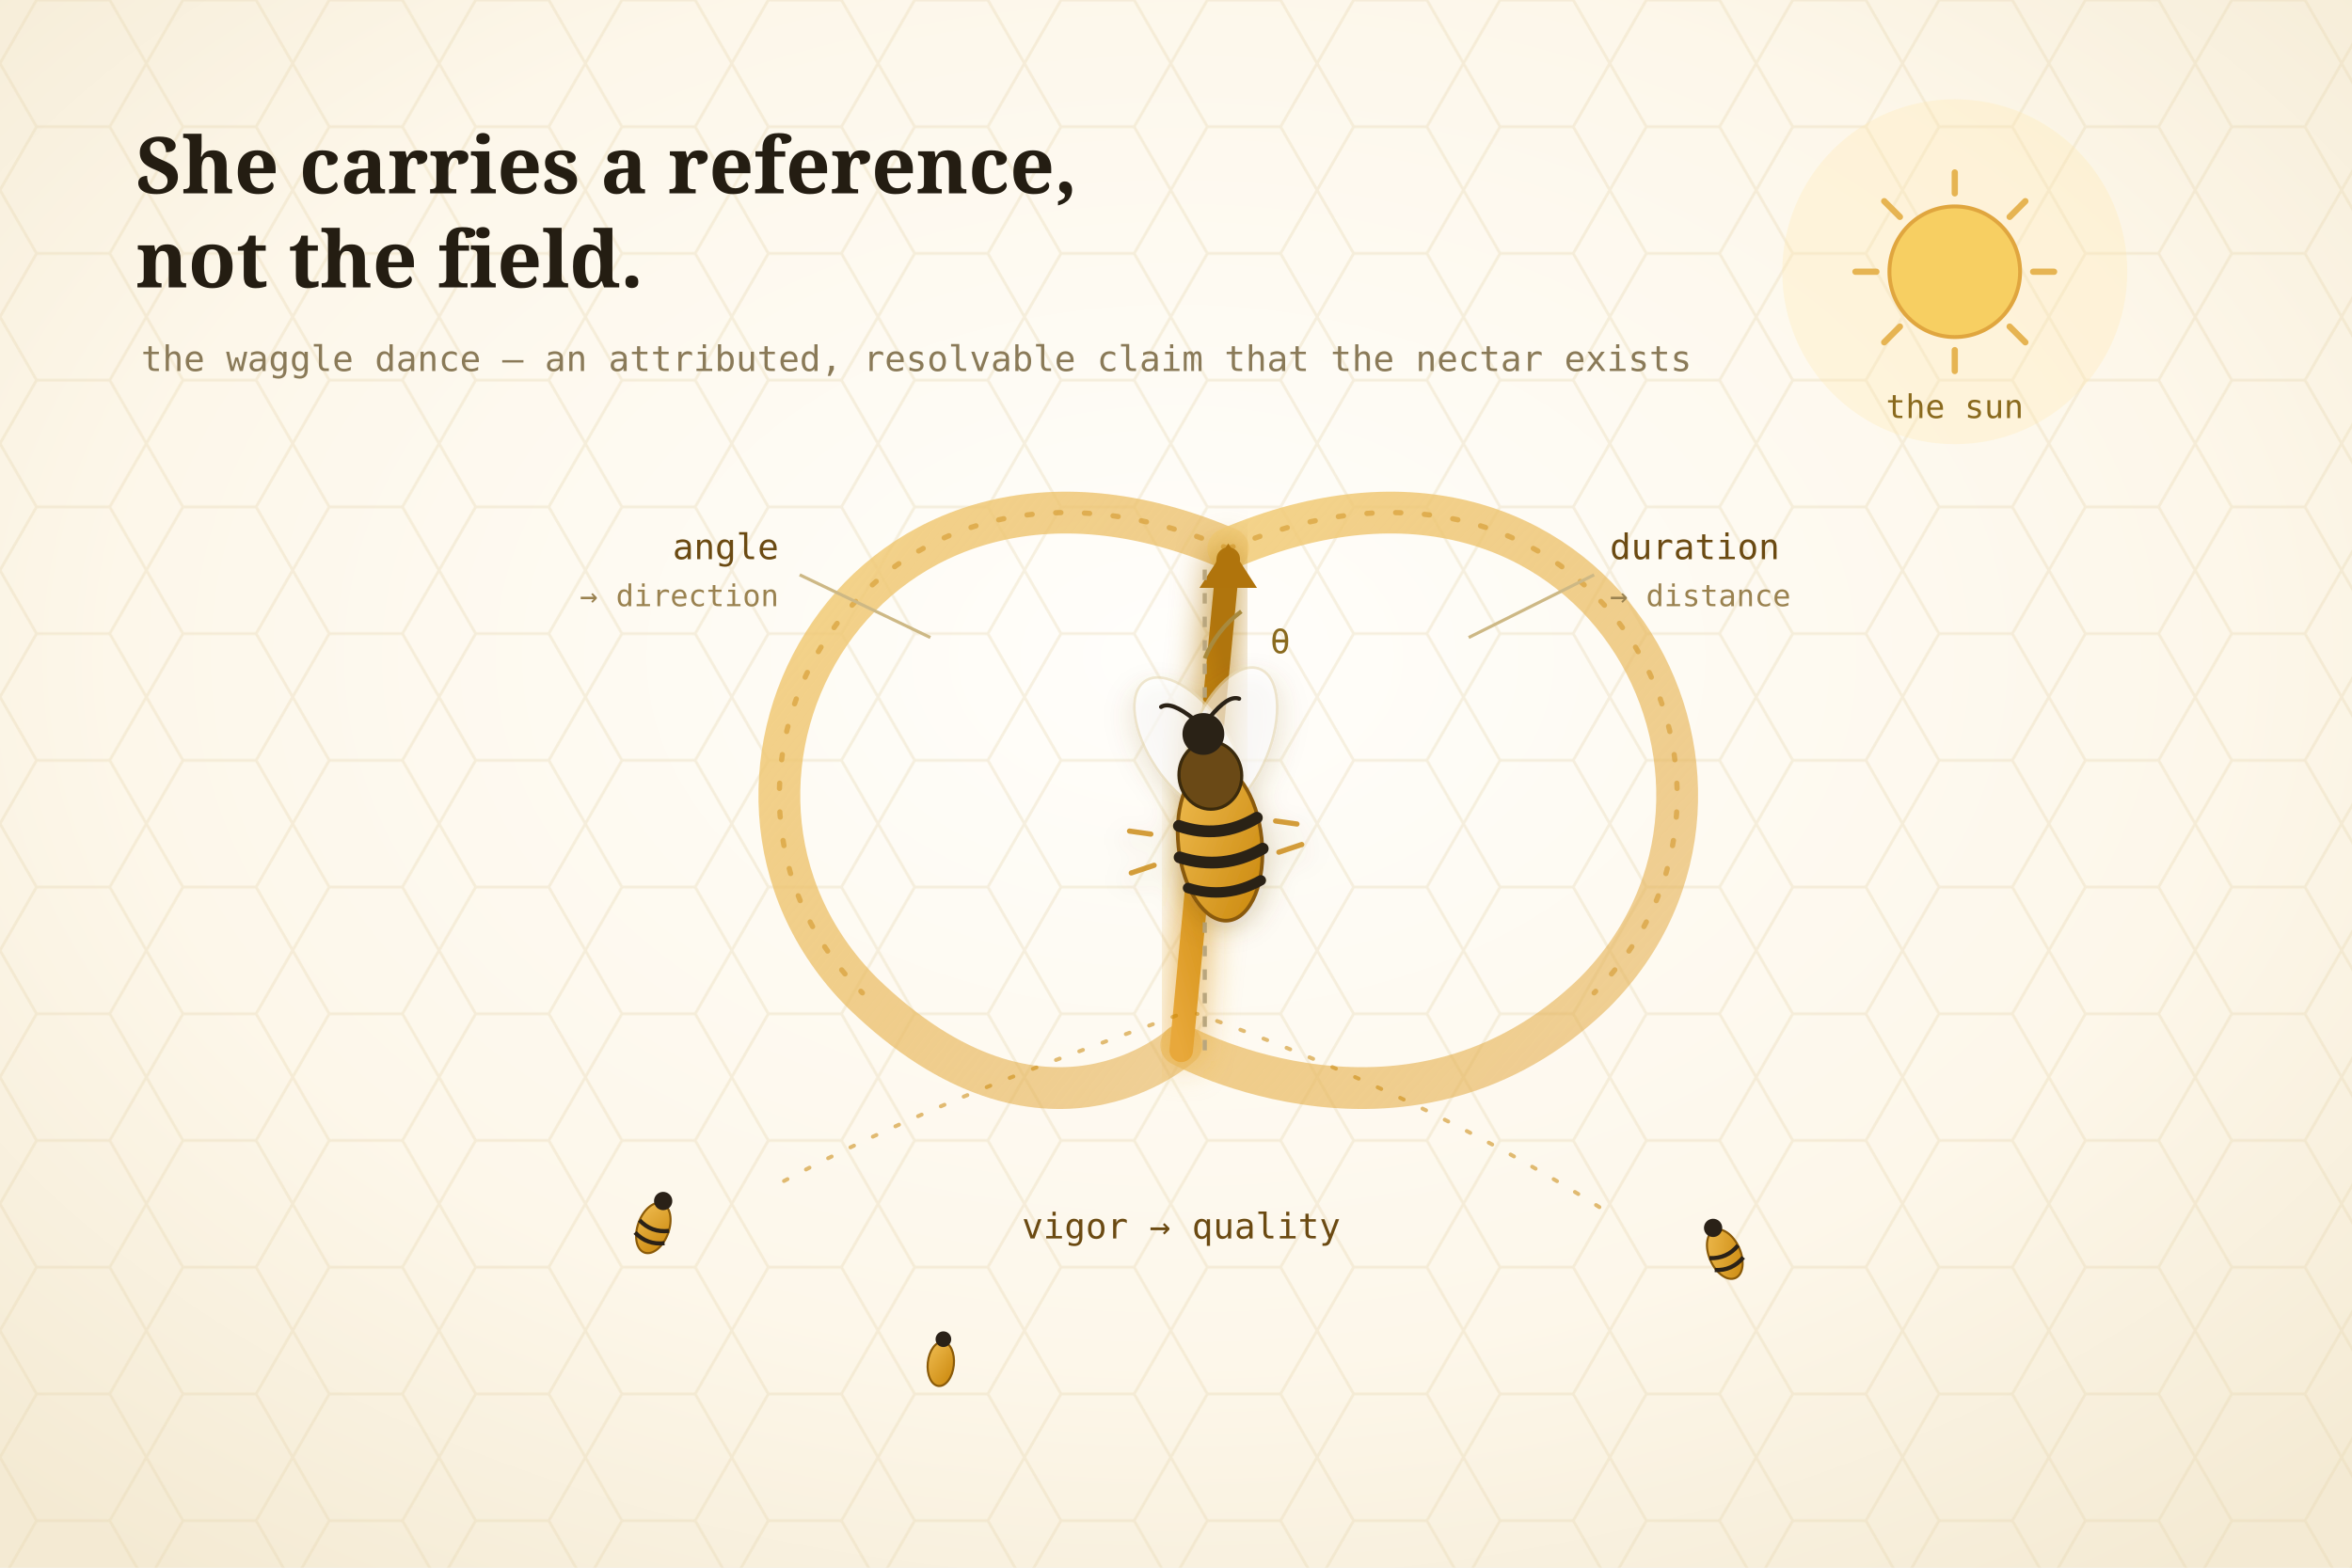
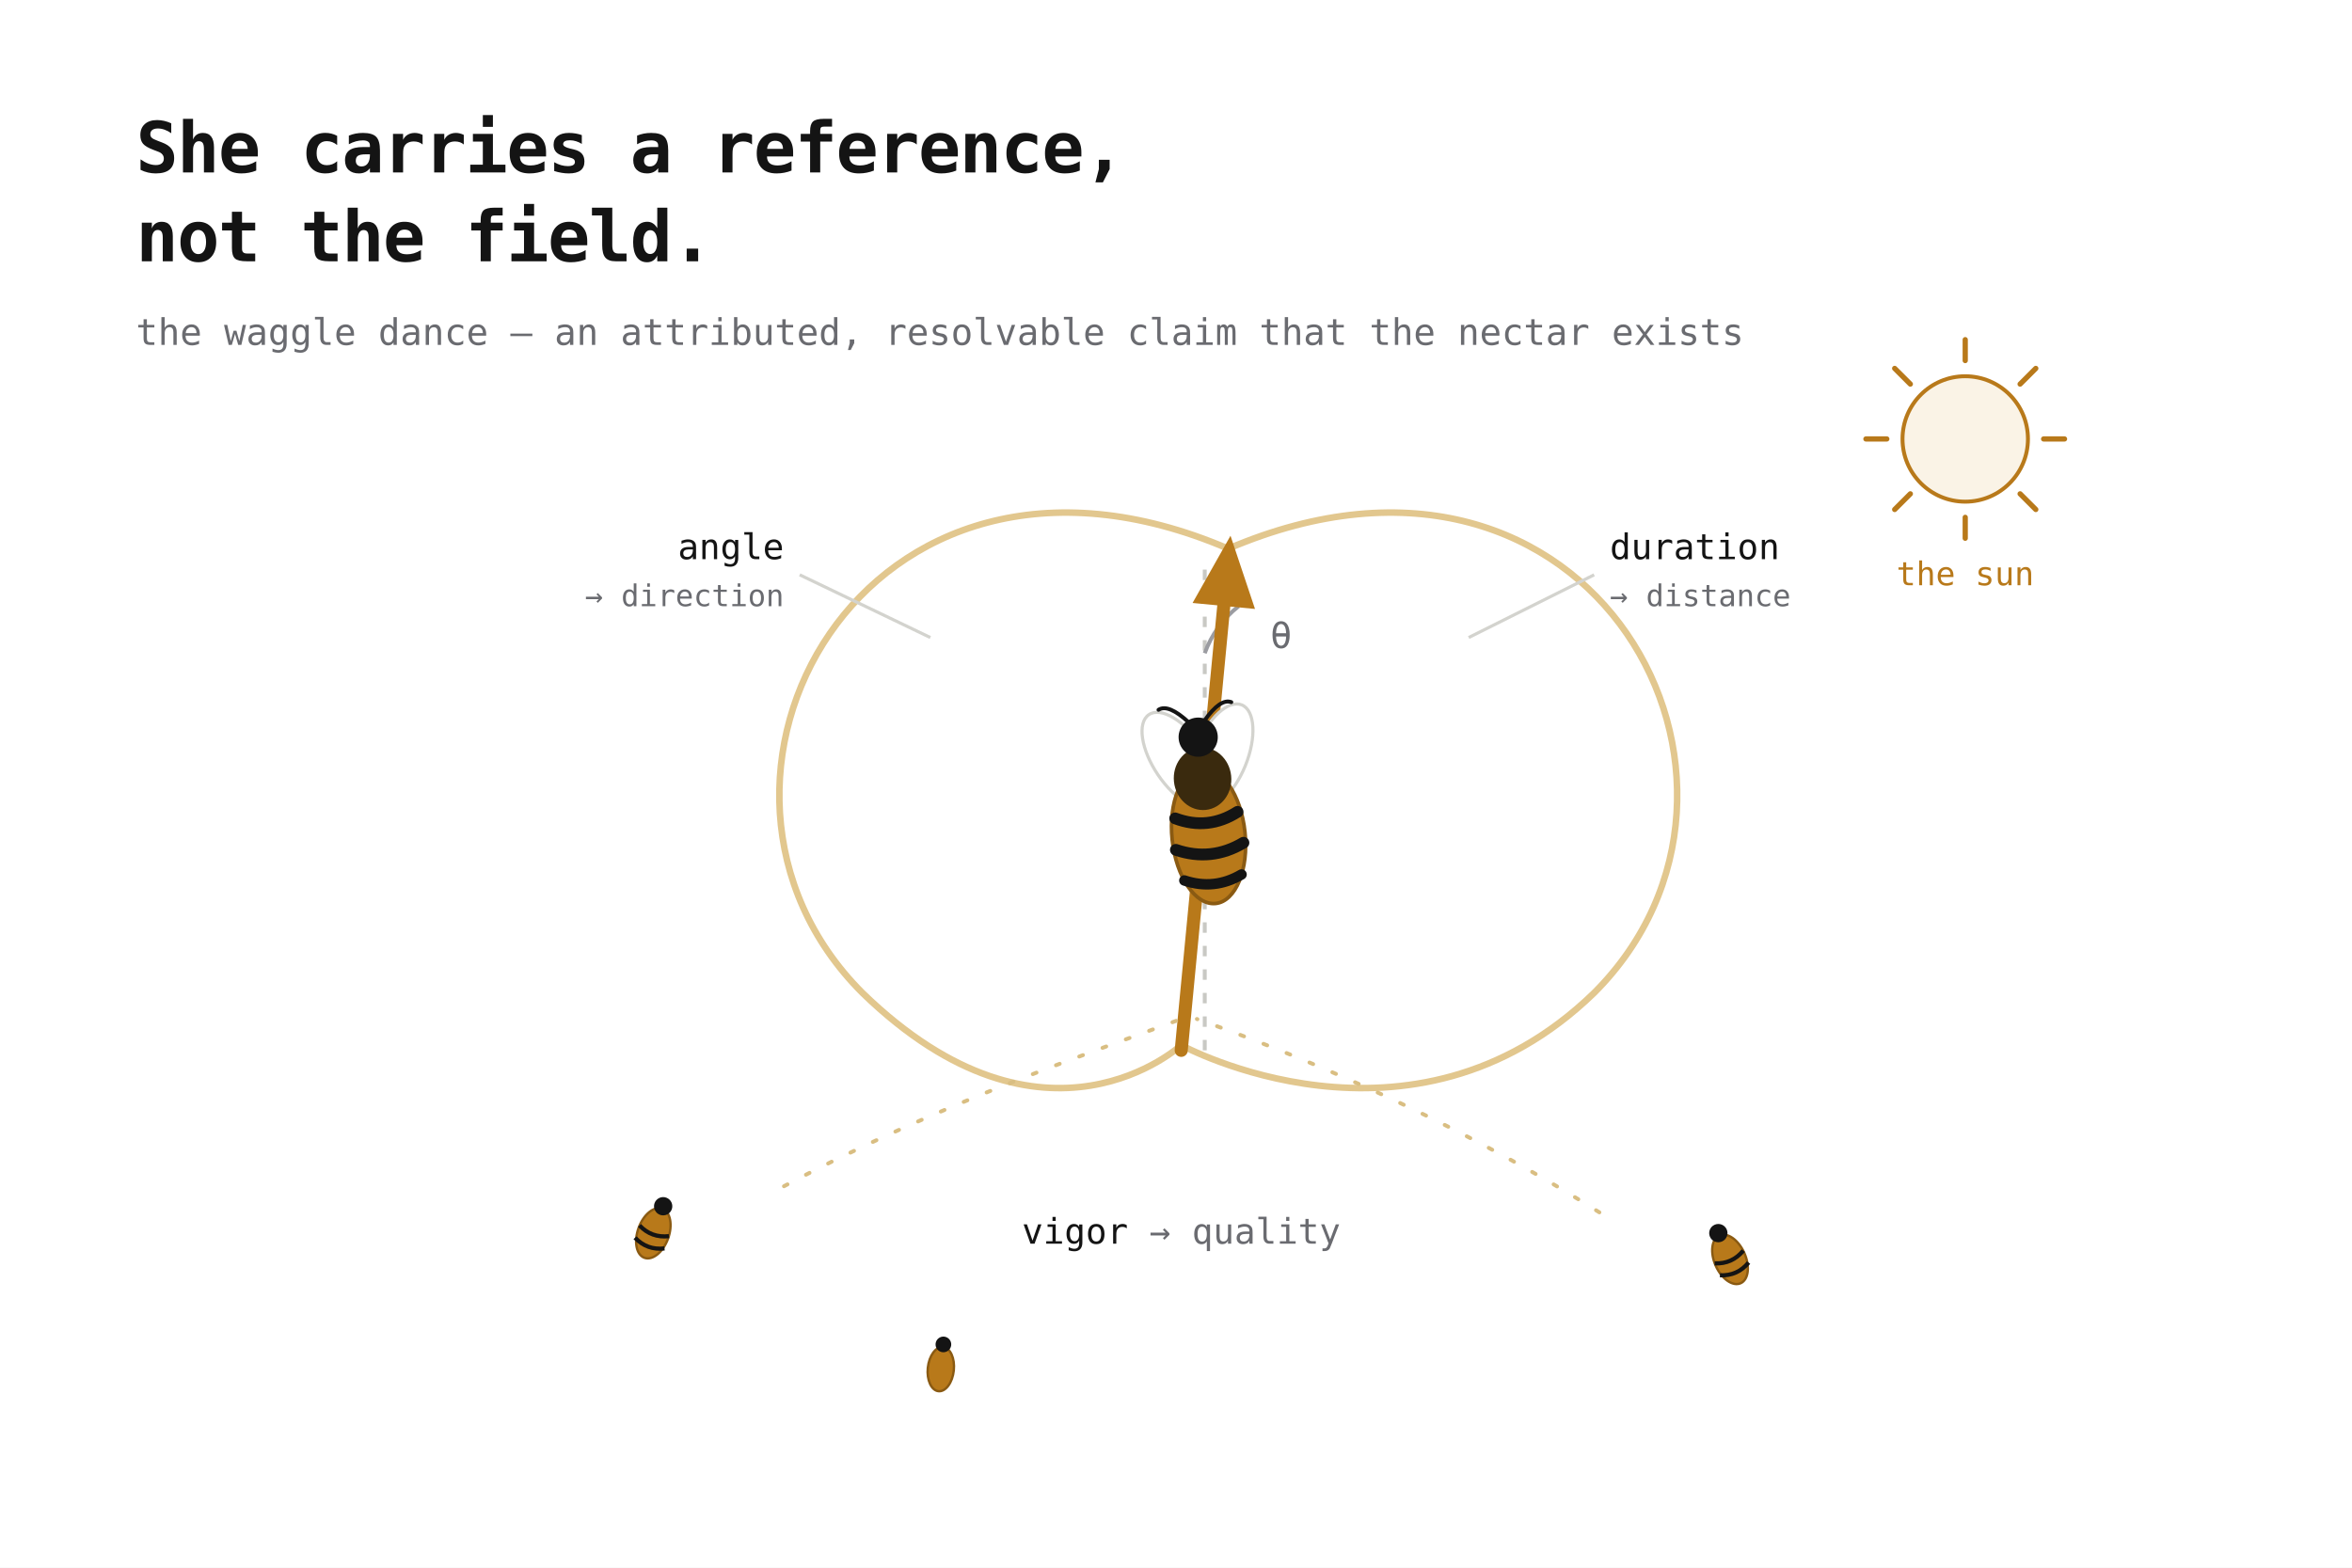
- <svg xmlns="http://www.w3.org/2000/svg" viewBox="0 0 900 600" font-family="ui-monospace, SFMono-Regular, Menlo, Consolas, monospace">
+ <svg xmlns="http://www.w3.org/2000/svg" viewBox="0 0 900 600" width="900" height="600" font-family="'IBM Plex Mono', ui-monospace, Menlo, Consolas, monospace">
+   <style>
+     text { font-family: 'IBM Plex Mono', ui-monospace, Menlo, Consolas, monospace; }
+     .ink{fill:#141414} .muted{fill:#6a6b70} .faint{fill:#9b9ca1}
+     .honey{fill:#b8791a} .b{font-weight:600}
+   </style>
  <defs>
-     <radialGradient id="warm" cx="50%" cy="42%" r="72%">
-       <stop offset="0%" stop-color="#fffefb" />
-       <stop offset="62%" stop-color="#fdf7ea" />
-       <stop offset="100%" stop-color="#f4ead3" />
-     </radialGradient>
-     <linearGradient id="gold" x1="0" y1="1" x2="0.35" y2="0">
-       <stop offset="0%" stop-color="#e8a83a" />
-       <stop offset="52%" stop-color="#d18f14" />
-       <stop offset="100%" stop-color="#b0740c" />
-     </linearGradient>
-     <linearGradient id="ribbon" x1="0" y1="0" x2="1" y2="1">
-       <stop offset="0%" stop-color="#f3cf7e" stop-opacity="0.9" />
-       <stop offset="100%" stop-color="#e0a63f" stop-opacity="0.5" />
-     </linearGradient>
-     <linearGradient id="abd" x1="0" y1="0" x2="1" y2="1">
-       <stop offset="0%" stop-color="#f0bd52" />
-       <stop offset="100%" stop-color="#c9860a" />
-     </linearGradient>
-     <filter id="soft" x="-40%" y="-40%" width="180%" height="180%">
-       <feGaussianBlur stdDeviation="7" result="b" />
-       <feMerge>
-         <feMergeNode in="b" />
-         <feMergeNode in="SourceGraphic" />
-       </feMerge>
-     </filter>
-     <filter id="drop" x="-30%" y="-30%" width="160%" height="160%">
-       <feDropShadow dx="0" dy="3" stdDeviation="5" flood-color="#7a5a12" flood-opacity="0.28" />
-     </filter>
-     <pattern id="comb" width="56" height="48.5" patternUnits="userSpaceOnUse">
-       <path d="M14 0 L42 0 L56 24.25 L42 48.5 L14 48.5 L0 24.25 Z" fill="none" stroke="#e6d6ae" stroke-width="1.1" opacity="0.55" />
-     </pattern>
+     <marker id="run" viewBox="0 0 10 10" refX="6" refY="5" markerWidth="6" markerHeight="6" orient="auto">
+       <path d="M0 1 L9 5 L0 9 Z" fill="#b8791a" />
+     </marker>
  </defs>
-   <rect width="900" height="600" fill="url(#warm)" />
-   <rect width="900" height="600" fill="url(#comb)" opacity="0.6" />
-   <g transform="translate(748 104)">
-     <circle r="66" fill="#ffe9ad" opacity="0.3" />
-     <circle r="25" fill="#f7cf62" />
-     <circle r="25" fill="none" stroke="#e0a63f" stroke-width="1.5" />
-     <g stroke="#e6b452" stroke-width="2.4" stroke-linecap="round">
+   <rect x="0" y="0" width="900" height="600" fill="#ffffff" />
+   <text x="52" y="66" font-size="27" class="ink b" letter-spacing="-0.5">She carries a reference,</text>
+   <text x="52" y="100" font-size="27" class="ink b" letter-spacing="-0.5">not the field.</text>
+   <text x="52" y="132" font-size="14" class="muted">the waggle dance — an attributed, resolvable claim that the nectar exists</text>
+   <g transform="translate(752 168)">
+     <circle r="24" fill="#faf3e6" stroke="#b8791a" stroke-width="1.5" />
+     <g stroke="#b8791a" stroke-width="2" stroke-linecap="round">
      <line x1="0" y1="-38" x2="0" y2="-30" />
      <line x1="27" y1="-27" x2="21" y2="-21" />
      <line x1="38" y1="0" x2="30" y2="0" />
      <line x1="27" y1="27" x2="21" y2="21" />
+       <line x1="0" y1="38" x2="0" y2="30" />
      <line x1="-27" y1="27" x2="-21" y2="21" />
      <line x1="-38" y1="0" x2="-30" y2="0" />
      <line x1="-27" y1="-27" x2="-21" y2="-21" />
-       <line x1="0" y1="38" x2="0" y2="30" />
    </g>
-     <text y="56" text-anchor="middle" font-size="12.5" fill="#8a6a1e">the sun</text>
+     <text y="56" text-anchor="middle" font-size="12.5" class="honey">the sun</text>
  </g>
-   <g fill="none" stroke="url(#ribbon)" stroke-width="16" stroke-linecap="round">
+   <g fill="none" stroke="#e2c78e" stroke-width="2.5" stroke-linecap="round">
    <path d="M470 210 C 330 150, 250 300, 330 380 C 400 448, 452 400, 452 400" />
    <path d="M470 210 C 610 150, 690 300, 610 380 C 540 448, 452 400, 452 400" />
  </g>
-   <path d="M470 210 C 330 150, 250 300, 330 380" fill="none" stroke="#c9860a" stroke-width="2" stroke-dasharray="2 9" stroke-linecap="round" opacity="0.45" />
-   <path d="M470 210 C 610 150, 690 300, 610 380" fill="none" stroke="#c9860a" stroke-width="2" stroke-dasharray="2 9" stroke-linecap="round" opacity="0.45" />
-   <g filter="url(#soft)">
-     <line x1="452" y1="402" x2="470" y2="214" stroke="url(#gold)" stroke-width="9" stroke-linecap="round" />
+   <line x1="461" y1="402" x2="461" y2="216" stroke="#c9c9c4" stroke-width="1.5" stroke-dasharray="4 5" />
+   <path d="M461 250 A 40 40 0 0 1 474 232" fill="none" stroke="#9b9ca1" stroke-width="1.5" />
+   <text x="486" y="248" font-size="14" class="muted">θ</text>
+   <line x1="452" y1="402" x2="470" y2="214" stroke="#b8791a" stroke-width="5" stroke-linecap="round" marker-end="url(#run)" />
+   <g transform="translate(461 306) rotate(-6)">
+     <ellipse cx="-8" cy="-16" rx="10" ry="21" fill="#ffffff" stroke="#d3d3ce" stroke-width="1.2" transform="rotate(-28 -8 -16)" />
+     <ellipse cx="8" cy="-16" rx="10" ry="21" fill="#ffffff" stroke="#d3d3ce" stroke-width="1.2" transform="rotate(28 8 -16)" />
+     <ellipse cx="0" cy="14" rx="14" ry="26" fill="#b8791a" stroke="#8a5a12" stroke-width="1.4" />
+     <path d="M-12 6  q 12 6 24 0" fill="none" stroke="#141414" stroke-width="4.5" stroke-linecap="round" />
+     <path d="M-13 18 q 13 6 26 0" fill="none" stroke="#141414" stroke-width="4.5" stroke-linecap="round" />
+     <path d="M-11 30 q 11 5 22 0" fill="none" stroke="#141414" stroke-width="4" stroke-linecap="round" />
+     <ellipse cx="0" cy="-8" rx="11" ry="12" fill="#3a2a0e" />
+     <circle cx="0" cy="-24" r="7.5" fill="#141414" />
+     <path d="M-3 -30 q -7 -8 -11 -6" fill="none" stroke="#141414" stroke-width="1.5" stroke-linecap="round" />
+     <path d="M3 -30 q 7 -8 11 -6" fill="none" stroke="#141414" stroke-width="1.5" stroke-linecap="round" />
  </g>
-   <path d="M470 208 l -11 17 l 22 0 z" fill="#b0740c" />
-   <line x1="461" y1="402" x2="461" y2="214" stroke="#b9a67e" stroke-width="1.6" stroke-dasharray="4 5" />
-   <path d="M461 252 A 42 42 0 0 1 475 234" fill="none" stroke="#a88a3e" stroke-width="1.6" />
-   <text x="486" y="250" font-size="13" fill="#8a6a1e">θ</text>
-   <g transform="translate(461 305) rotate(-6)" filter="url(#drop)">
-     <ellipse cx="-4" cy="-20" rx="15" ry="30" fill="#ffffff" opacity="0.6" transform="rotate(-28 -4 -20)" stroke="#e6d8b4" stroke-width="1" />
-     <ellipse cx="12" cy="-20" rx="15" ry="30" fill="#ffffff" opacity="0.6" transform="rotate(28 12 -20)" stroke="#e6d8b4" stroke-width="1" />
-     <ellipse cx="4" cy="18" rx="16" ry="30" fill="url(#abd)" stroke="#8a5a08" stroke-width="1.4" />
-     <path d="M-11 10 q 15 7 30 0" fill="none" stroke="#2a2117" stroke-width="4.5" stroke-linecap="round" />
-     <path d="M-12 22 q 16 7 32 0" fill="none" stroke="#2a2117" stroke-width="4.5" stroke-linecap="round" />
-     <path d="M-10 34 q 14 6 28 0" fill="none" stroke="#2a2117" stroke-width="4" stroke-linecap="round" />
-     <ellipse cx="3" cy="-8" rx="12" ry="13" fill="#6b4a12" stroke="#3a2a0e" stroke-width="1.2" />
-     <circle cx="2" cy="-24" r="8" fill="#2a2117" />
-     <path d="M-1 -30 q -8 -8 -12 -6" fill="none" stroke="#2a2117" stroke-width="1.6" stroke-linecap="round" />
-     <path d="M5 -30 q 8 -8 12 -6" fill="none" stroke="#2a2117" stroke-width="1.6" stroke-linecap="round" />
-     <g stroke="#c9860a" stroke-width="2" stroke-linecap="round" opacity="0.8">
-       <line x1="-22" y1="12" x2="-30" y2="10" />
-       <line x1="26" y1="12" x2="34" y2="14" />
-       <line x1="-22" y1="24" x2="-31" y2="26" />
-       <line x1="26" y1="24" x2="35" y2="22" />
+   <g>
+     <g transform="translate(250 472) rotate(20)">
+       <ellipse rx="6" ry="10" fill="#b8791a" stroke="#8a5a12" stroke-width="0.9" />
+       <circle cy="-11" r="3.5" fill="#141414" />
+       <path d="M-6 -1 q6 3 12 0 M-6 4 q6 3 12 0" fill="none" stroke="#141414" stroke-width="1.6" />
+     </g>
+     <g transform="translate(662 482) rotate(-24)">
+       <ellipse rx="6" ry="10" fill="#b8791a" stroke="#8a5a12" stroke-width="0.9" />
+       <circle cy="-11" r="3.5" fill="#141414" />
+       <path d="M-6 -1 q6 3 12 0 M-6 4 q6 3 12 0" fill="none" stroke="#141414" stroke-width="1.6" />
+     </g>
+     <g transform="translate(360 524) rotate(6)">
+       <ellipse rx="5" ry="8.5" fill="#b8791a" stroke="#8a5a12" stroke-width="0.9" />
+       <circle cy="-9.5" r="3" fill="#141414" />
    </g>
  </g>
-   <g>
-     <g transform="translate(250 470) rotate(20)">
-       <ellipse rx="6" ry="10" fill="url(#abd)" stroke="#8a5a08" stroke-width="0.8" />
-       <circle cy="-11" r="3.5" fill="#2a2117" />
-       <path d="M-6 -1 q6 3 12 0 M-6 4 q6 3 12 0" fill="none" stroke="#2a2117" stroke-width="1.6" />
-     </g>
-     <g transform="translate(660 480) rotate(-24)">
-       <ellipse rx="6" ry="10" fill="url(#abd)" stroke="#8a5a08" stroke-width="0.8" />
-       <circle cy="-11" r="3.5" fill="#2a2117" />
-       <path d="M-6 -1 q6 3 12 0 M-6 4 q6 3 12 0" fill="none" stroke="#2a2117" stroke-width="1.6" />
-     </g>
-     <g transform="translate(360 522) rotate(6)">
-       <ellipse rx="5" ry="8.5" fill="url(#abd)" stroke="#8a5a08" stroke-width="0.8" />
-       <circle cy="-9.5" r="3" fill="#2a2117" />
-     </g>
+   <path d="M300 454 C 360 422, 420 402, 452 390" fill="none" stroke="#d9be82" stroke-width="1.5" stroke-dasharray="1.5 8" stroke-linecap="round" />
+   <path d="M612 464 C 552 426, 492 402, 458 390" fill="none" stroke="#d9be82" stroke-width="1.5" stroke-dasharray="1.5 8" stroke-linecap="round" />
+   <g font-size="13.5">
+     <text x="300" y="214" text-anchor="end" class="ink">angle</text>
+     <text x="300" y="232" text-anchor="end" font-size="11.5" class="muted">→ direction</text>
+     <line x1="306" y1="220" x2="356" y2="244" stroke="#d3d3ce" stroke-width="1.2" />
+     <text x="616" y="214" class="ink">duration</text>
+     <text x="616" y="232" font-size="11.5" class="muted">→ distance</text>
+     <line x1="610" y1="220" x2="562" y2="244" stroke="#d3d3ce" stroke-width="1.2" />
+     <text x="452" y="476" text-anchor="middle" class="ink">vigor <tspan class="muted">→ quality</tspan>
+     </text>
  </g>
-   <path d="M300 452 C 360 420, 420 400, 452 388" fill="none" stroke="#c9860a" stroke-width="1.5" stroke-dasharray="1.5 8" stroke-linecap="round" opacity="0.55" />
-   <path d="M612 462 C 552 424, 492 400, 458 388" fill="none" stroke="#c9860a" stroke-width="1.5" stroke-dasharray="1.5 8" stroke-linecap="round" opacity="0.55" />
-   <g font-size="13.5" fill="#6b4a12">
-     <text x="298" y="214" text-anchor="end">angle</text>
-     <text x="298" y="232" text-anchor="end" font-size="11.5" fill="#9a8250">→ direction</text>
-     <line x1="306" y1="220" x2="356" y2="244" stroke="#cdb885" stroke-width="1.2" />
-     <text x="616" y="214">duration</text>
-     <text x="616" y="232" font-size="11.5" fill="#9a8250">→ distance</text>
-     <line x1="610" y1="220" x2="562" y2="244" stroke="#cdb885" stroke-width="1.2" />
-     <text x="452" y="474" text-anchor="middle">vigor → quality</text>
-   </g>
-   <text x="52" y="74" font-family="Fraunces, Georgia, serif" font-size="30" font-weight="600" fill="#241d12">She carries a reference,</text>
-   <text x="52" y="110" font-family="Fraunces, Georgia, serif" font-size="30" font-weight="600" fill="#241d12">not the field.</text>
-   <text x="54" y="142" font-size="13.5" fill="#8a7a58">the waggle dance — an attributed, resolvable claim that the nectar exists</text>
</svg>
